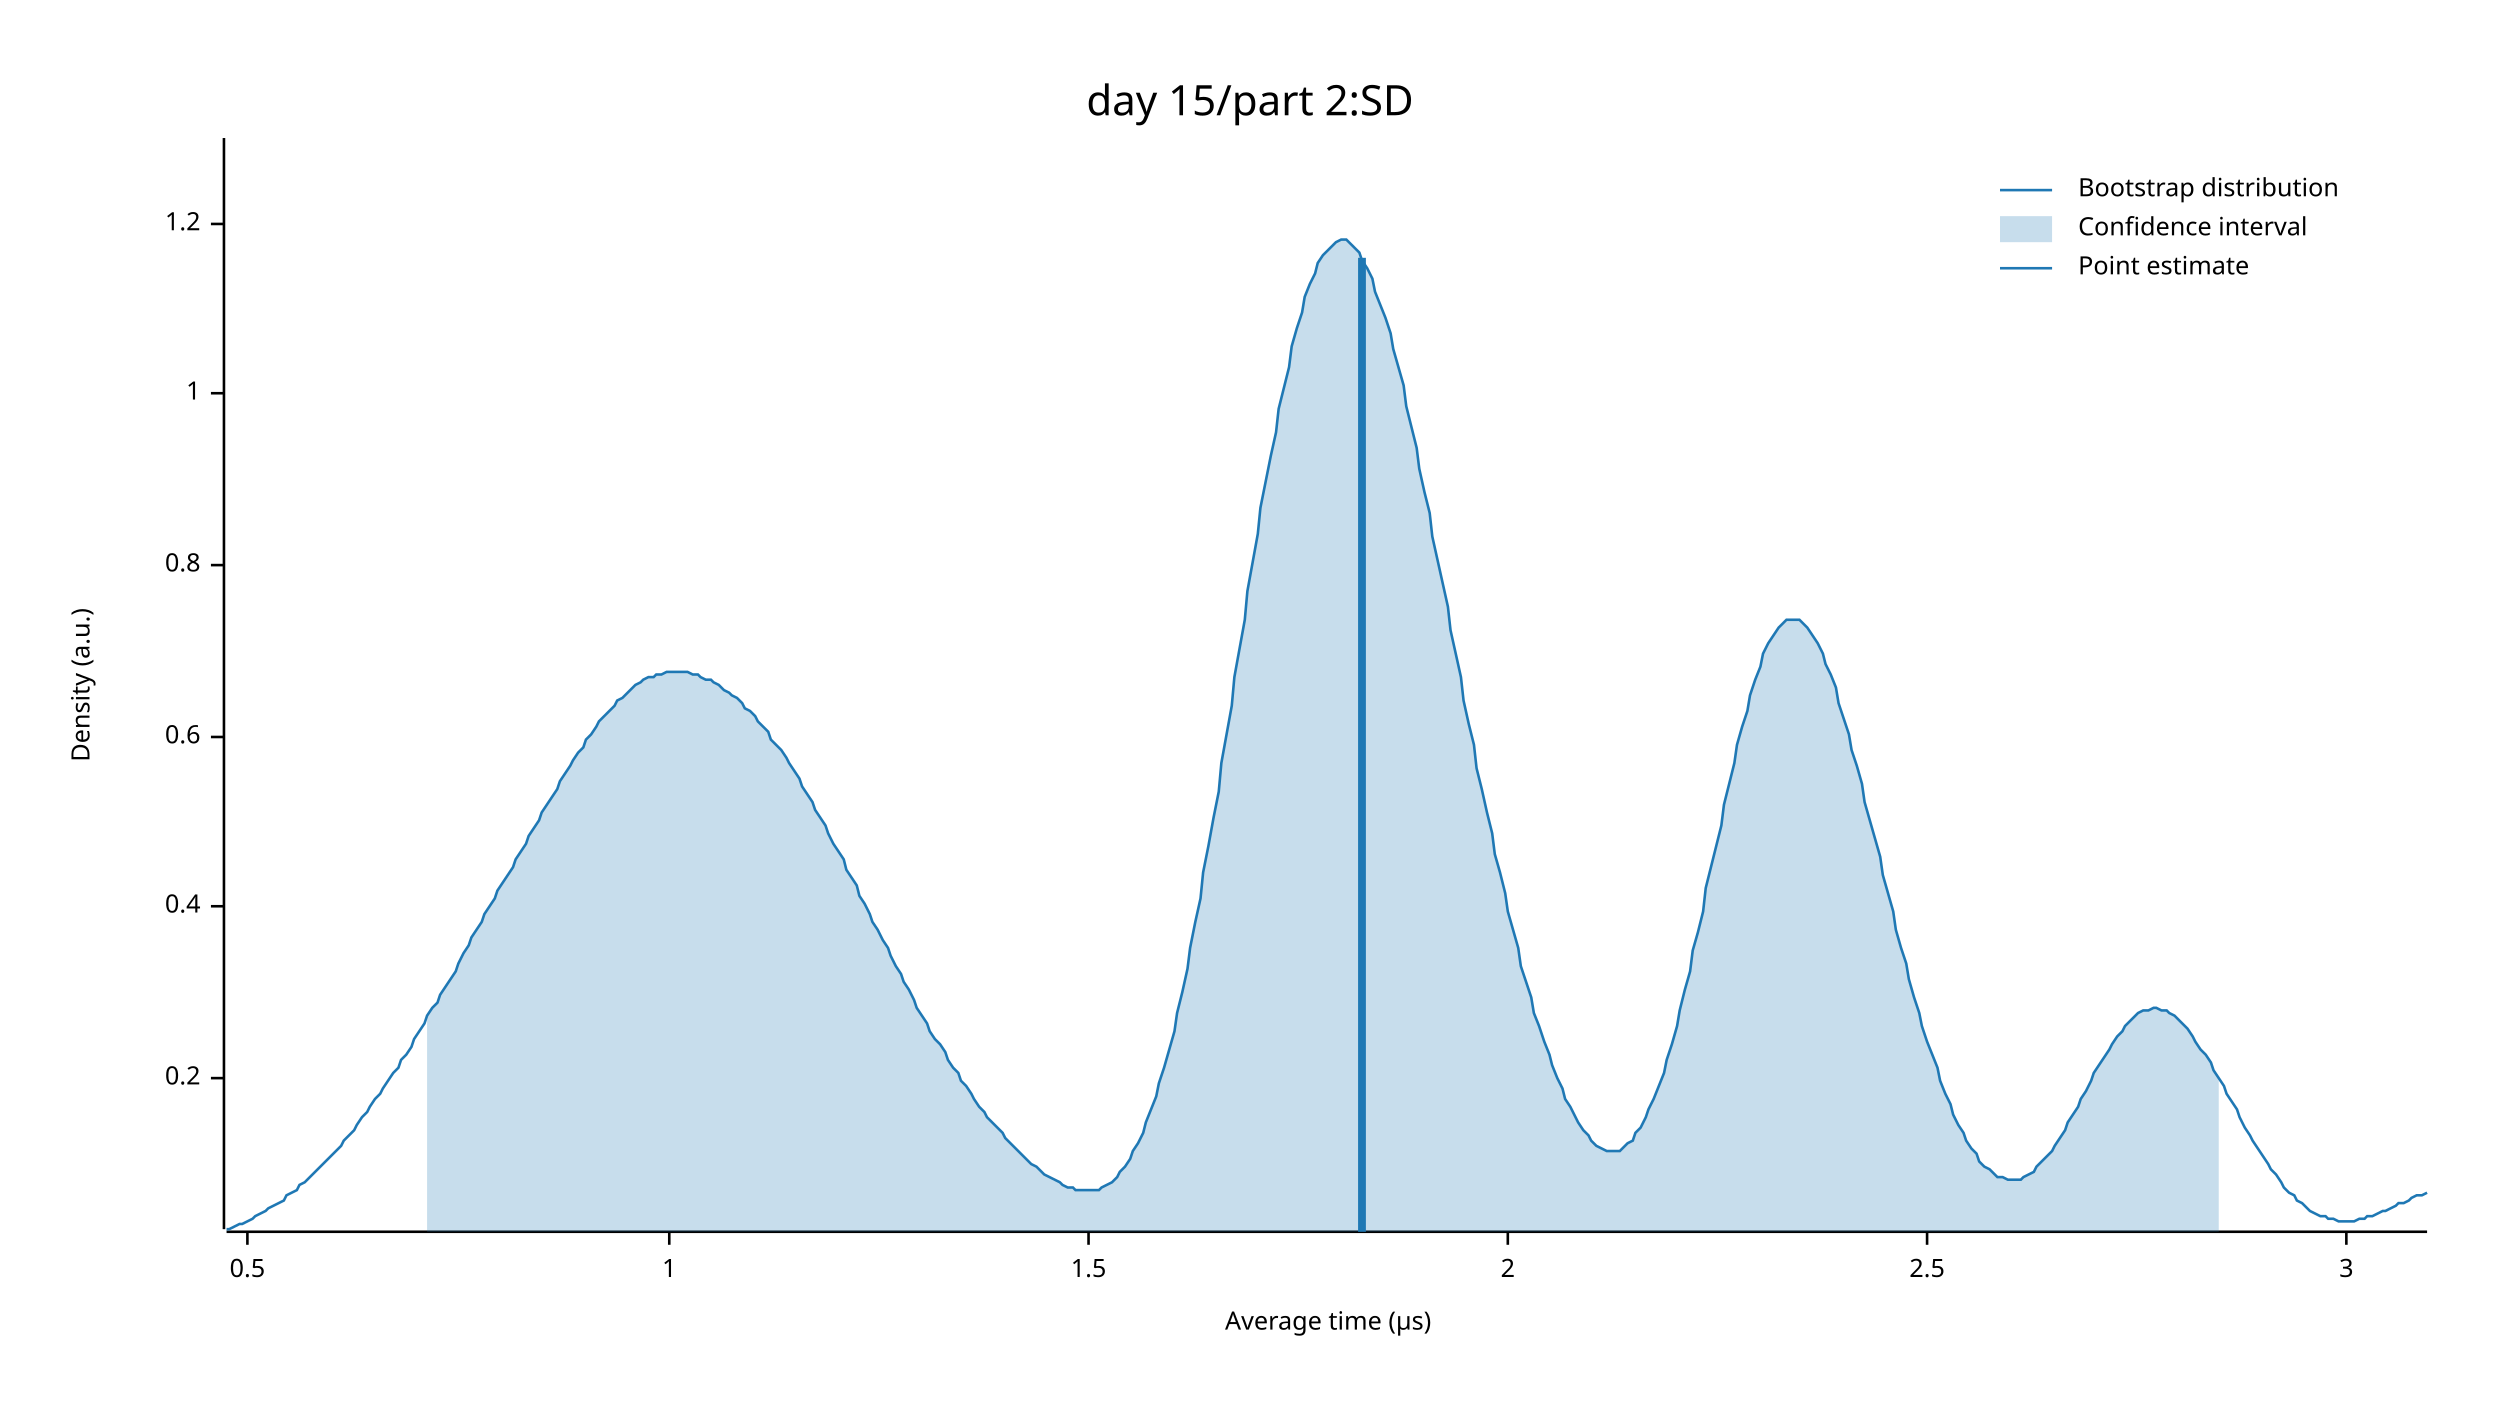
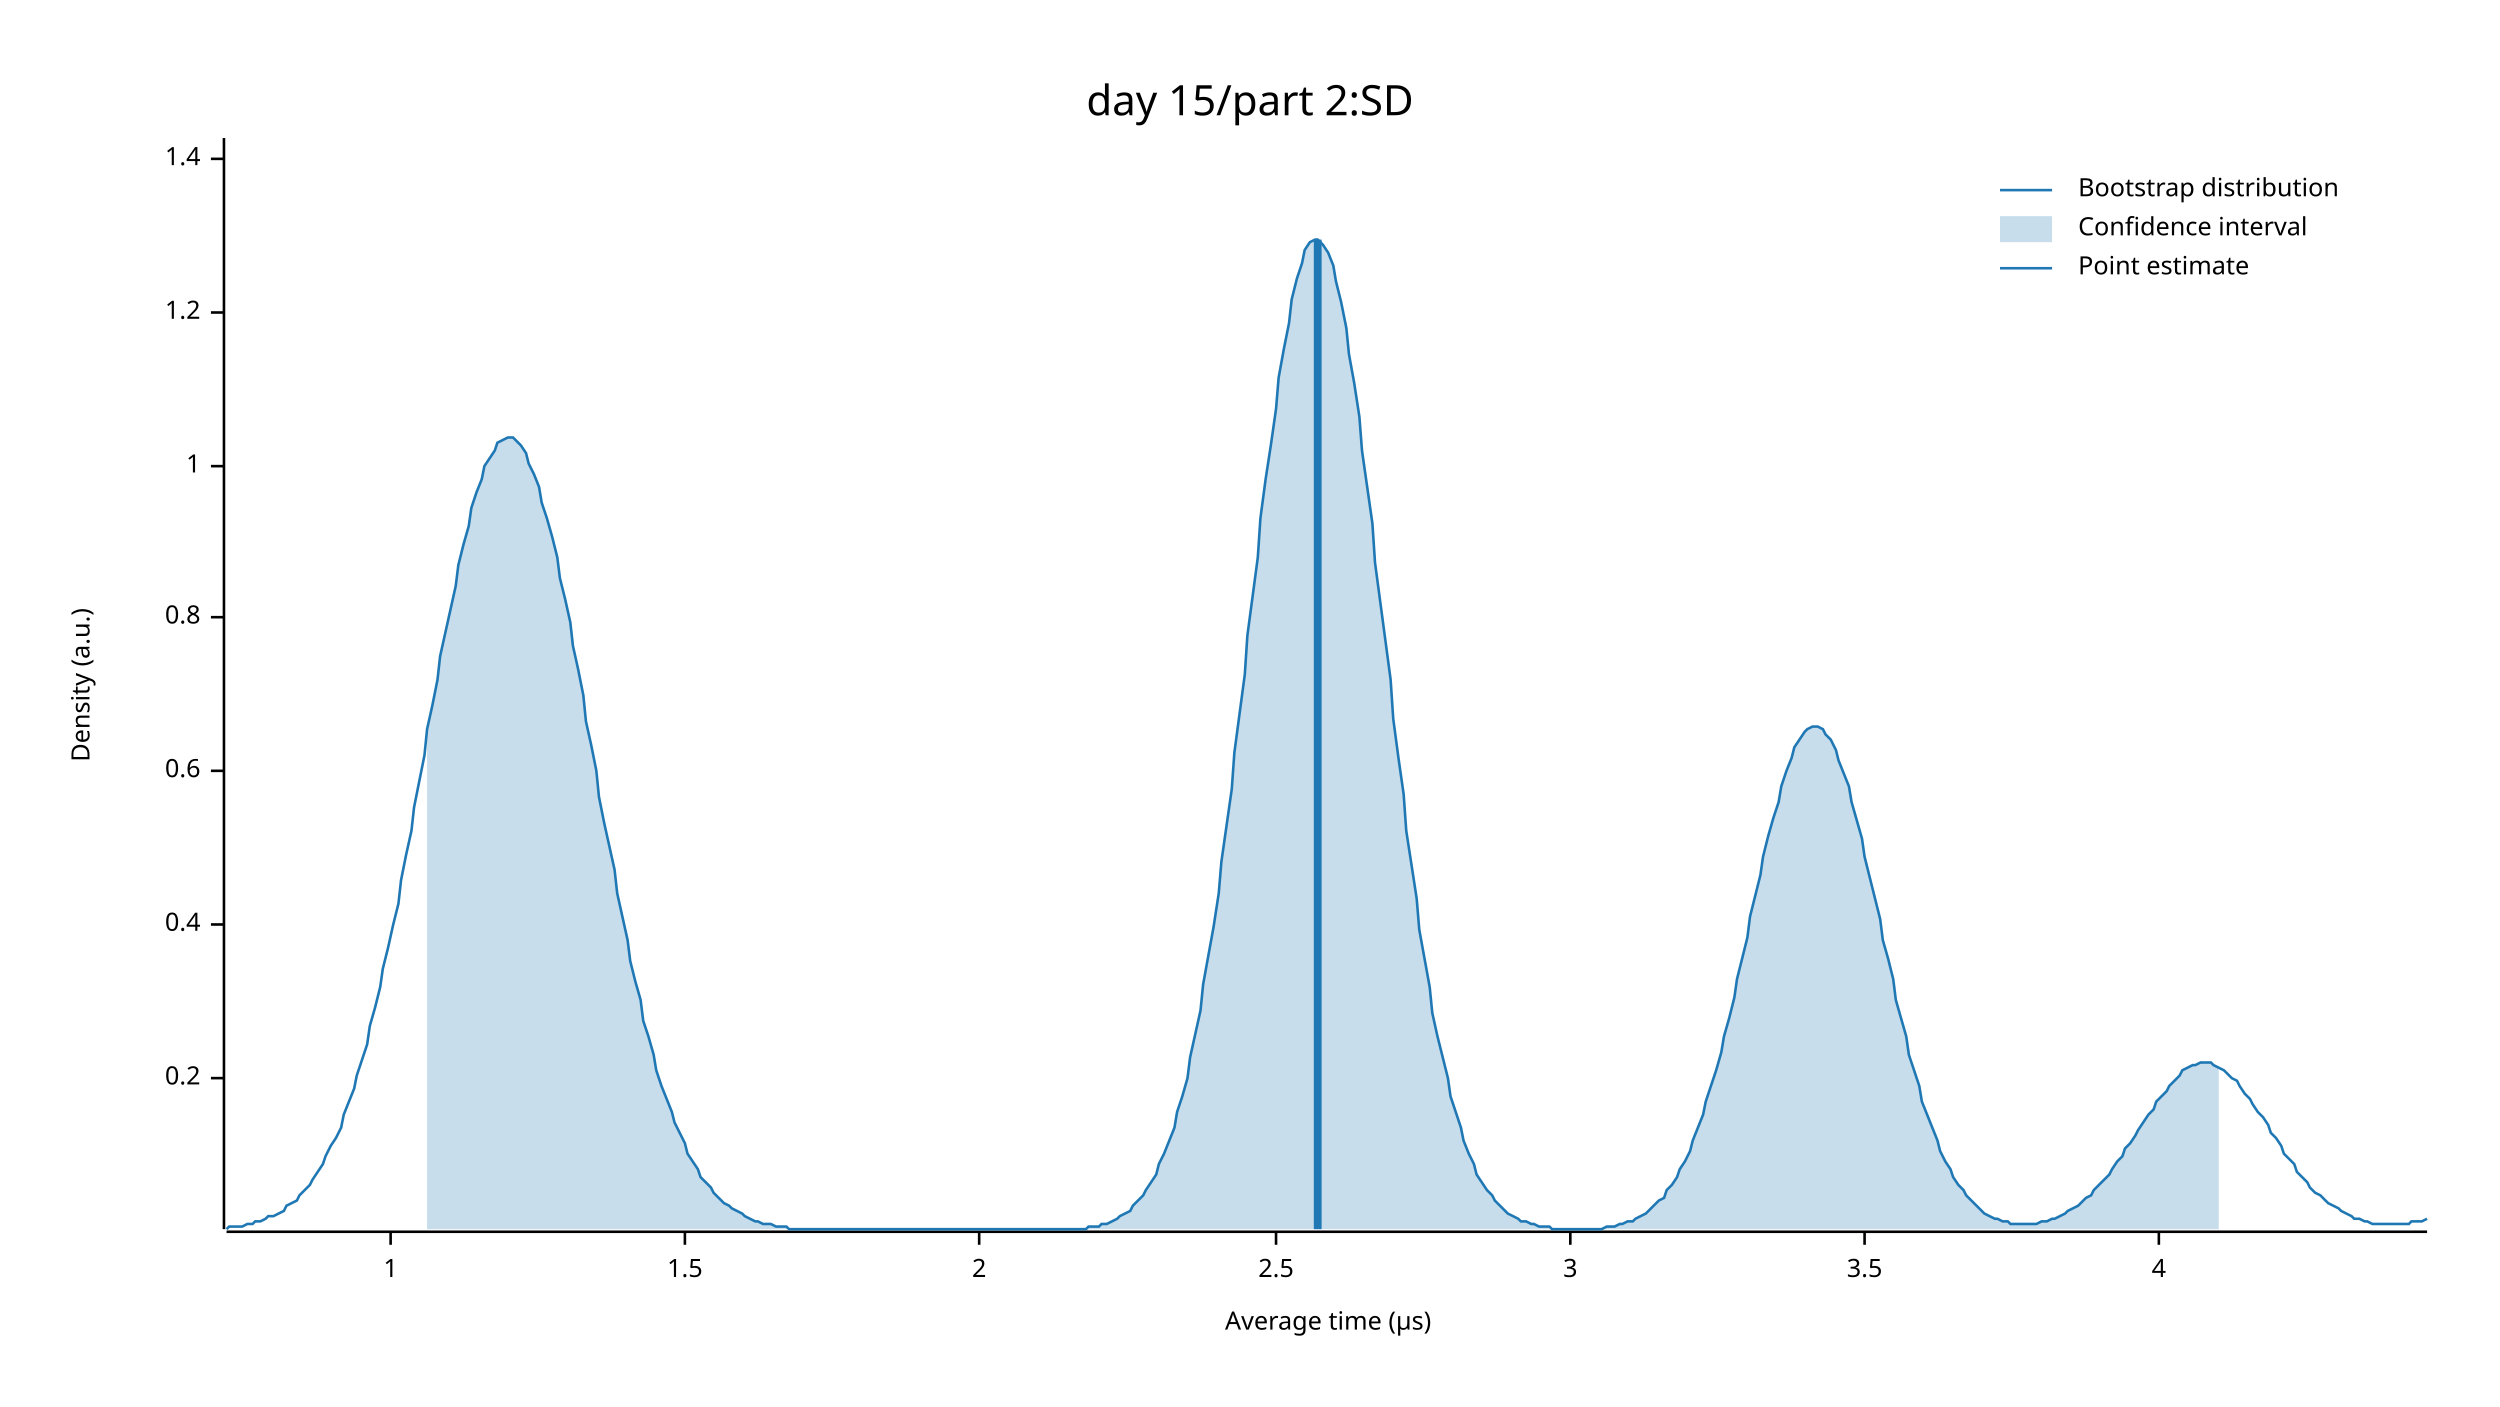
<svg xmlns="http://www.w3.org/2000/svg" width="960" height="540" viewBox="0 0 960 540">
  <text x="480" y="32" dy="0.76em" text-anchor="middle" font-family="sans-serif" font-size="16.129" opacity="1" fill="#000000">
day 15/part 2:SD
</text>
  <text x="27" y="263" dy="0.76em" text-anchor="middle" font-family="sans-serif" font-size="9.677" opacity="1" fill="#000000" transform="rotate(270, 27, 263)">
Density (a.u.)
</text>
  <text x="510" y="513" dy="-0.5ex" text-anchor="middle" font-family="sans-serif" font-size="9.677" opacity="1" fill="#000000">
Average time (µs)
</text>
  <polyline fill="none" opacity="1" stroke="#000000" stroke-width="1" points="86,53 86,472 " />
  <text x="77" y="414" dy="0.5ex" text-anchor="end" font-family="sans-serif" font-size="9.677" opacity="1" fill="#000000">
0.2
</text>
  <polyline fill="none" opacity="1" stroke="#000000" stroke-width="1" points="81,414 86,414 " />
-   <text x="77" y="348" dy="0.5ex" text-anchor="end" font-family="sans-serif" font-size="9.677" opacity="1" fill="#000000">
+   <text x="77" y="355" dy="0.5ex" text-anchor="end" font-family="sans-serif" font-size="9.677" opacity="1" fill="#000000">
0.4
</text>
-   <polyline fill="none" opacity="1" stroke="#000000" stroke-width="1" points="81,348 86,348 " />
-   <text x="77" y="283" dy="0.5ex" text-anchor="end" font-family="sans-serif" font-size="9.677" opacity="1" fill="#000000">
+   <polyline fill="none" opacity="1" stroke="#000000" stroke-width="1" points="81,355 86,355 " />
+   <text x="77" y="296" dy="0.5ex" text-anchor="end" font-family="sans-serif" font-size="9.677" opacity="1" fill="#000000">
0.6
</text>
-   <polyline fill="none" opacity="1" stroke="#000000" stroke-width="1" points="81,283 86,283 " />
-   <text x="77" y="217" dy="0.5ex" text-anchor="end" font-family="sans-serif" font-size="9.677" opacity="1" fill="#000000">
+   <polyline fill="none" opacity="1" stroke="#000000" stroke-width="1" points="81,296 86,296 " />
+   <text x="77" y="237" dy="0.5ex" text-anchor="end" font-family="sans-serif" font-size="9.677" opacity="1" fill="#000000">
0.8
</text>
-   <polyline fill="none" opacity="1" stroke="#000000" stroke-width="1" points="81,217 86,217 " />
-   <text x="77" y="151" dy="0.5ex" text-anchor="end" font-family="sans-serif" font-size="9.677" opacity="1" fill="#000000">
+   <polyline fill="none" opacity="1" stroke="#000000" stroke-width="1" points="81,237 86,237 " />
+   <text x="77" y="179" dy="0.5ex" text-anchor="end" font-family="sans-serif" font-size="9.677" opacity="1" fill="#000000">
1
</text>
-   <polyline fill="none" opacity="1" stroke="#000000" stroke-width="1" points="81,151 86,151 " />
-   <text x="77" y="86" dy="0.5ex" text-anchor="end" font-family="sans-serif" font-size="9.677" opacity="1" fill="#000000">
+   <polyline fill="none" opacity="1" stroke="#000000" stroke-width="1" points="81,179 86,179 " />
+   <text x="77" y="120" dy="0.5ex" text-anchor="end" font-family="sans-serif" font-size="9.677" opacity="1" fill="#000000">
1.2
</text>
-   <polyline fill="none" opacity="1" stroke="#000000" stroke-width="1" points="81,86 86,86 " />
+   <polyline fill="none" opacity="1" stroke="#000000" stroke-width="1" points="81,120 86,120 " />
+   <text x="77" y="61" dy="0.5ex" text-anchor="end" font-family="sans-serif" font-size="9.677" opacity="1" fill="#000000">
+ 1.4
+ </text>
+   <polyline fill="none" opacity="1" stroke="#000000" stroke-width="1" points="81,61 86,61 " />
  <polyline fill="none" opacity="1" stroke="#000000" stroke-width="1" points="87,473 932,473 " />
-   <text x="95" y="483" dy="0.76em" text-anchor="middle" font-family="sans-serif" font-size="9.677" opacity="1" fill="#000000">
- 0.5
- </text>
-   <polyline fill="none" opacity="1" stroke="#000000" stroke-width="1" points="95,473 95,478 " />
-   <text x="257" y="483" dy="0.76em" text-anchor="middle" font-family="sans-serif" font-size="9.677" opacity="1" fill="#000000">
+   <text x="150" y="483" dy="0.76em" text-anchor="middle" font-family="sans-serif" font-size="9.677" opacity="1" fill="#000000">
1
</text>
-   <polyline fill="none" opacity="1" stroke="#000000" stroke-width="1" points="257,473 257,478 " />
-   <text x="418" y="483" dy="0.76em" text-anchor="middle" font-family="sans-serif" font-size="9.677" opacity="1" fill="#000000">
+   <polyline fill="none" opacity="1" stroke="#000000" stroke-width="1" points="150,473 150,478 " />
+   <text x="263" y="483" dy="0.76em" text-anchor="middle" font-family="sans-serif" font-size="9.677" opacity="1" fill="#000000">
1.5
</text>
-   <polyline fill="none" opacity="1" stroke="#000000" stroke-width="1" points="418,473 418,478 " />
-   <text x="579" y="483" dy="0.76em" text-anchor="middle" font-family="sans-serif" font-size="9.677" opacity="1" fill="#000000">
+   <polyline fill="none" opacity="1" stroke="#000000" stroke-width="1" points="263,473 263,478 " />
+   <text x="376" y="483" dy="0.76em" text-anchor="middle" font-family="sans-serif" font-size="9.677" opacity="1" fill="#000000">
2
</text>
-   <polyline fill="none" opacity="1" stroke="#000000" stroke-width="1" points="579,473 579,478 " />
-   <text x="740" y="483" dy="0.76em" text-anchor="middle" font-family="sans-serif" font-size="9.677" opacity="1" fill="#000000">
+   <polyline fill="none" opacity="1" stroke="#000000" stroke-width="1" points="376,473 376,478 " />
+   <text x="490" y="483" dy="0.76em" text-anchor="middle" font-family="sans-serif" font-size="9.677" opacity="1" fill="#000000">
2.5
</text>
-   <polyline fill="none" opacity="1" stroke="#000000" stroke-width="1" points="740,473 740,478 " />
-   <text x="901" y="483" dy="0.76em" text-anchor="middle" font-family="sans-serif" font-size="9.677" opacity="1" fill="#000000">
+   <polyline fill="none" opacity="1" stroke="#000000" stroke-width="1" points="490,473 490,478 " />
+   <text x="603" y="483" dy="0.76em" text-anchor="middle" font-family="sans-serif" font-size="9.677" opacity="1" fill="#000000">
3
</text>
-   <polyline fill="none" opacity="1" stroke="#000000" stroke-width="1" points="901,473 901,478 " />
-   <polyline fill="none" opacity="1" stroke="#1F78B4" stroke-width="1" points="87,472 88,472 90,471 92,470 93,470 95,469 97,468 98,467 100,466 102,465 103,464 105,463 107,462 109,461 110,459 112,458 114,457 115,455 117,454 119,452 120,451 122,449 124,447 125,446 127,444 129,442 131,440 132,438 134,436 136,434 137,432 139,429 141,427 142,425 144,422 146,420 147,418 149,415 151,412 153,410 154,407 156,405 158,402 159,399 161,396 163,393 164,390 166,387 168,385 169,382 171,379 173,376 175,373 176,370 178,366 180,363 181,360 183,357 185,354 186,351 188,348 190,345 191,342 193,339 195,336 197,333 198,330 200,327 202,324 203,321 205,318 207,315 208,312 210,309 212,306 214,303 215,300 217,297 219,294 220,292 222,289 224,287 225,284 227,282 229,279 230,277 232,275 234,273 236,271 237,269 239,268 241,266 242,265 244,263 246,262 247,261 249,260 251,260 252,259 254,259 256,258 258,258 259,258 261,258 263,258 264,258 266,259 268,259 269,260 271,261 273,261 274,262 276,263 278,265 280,266 281,267 283,268 285,270 286,272 288,273 290,275 291,277 293,279 295,281 296,284 298,286 300,288 302,291 303,293 305,296 307,299 308,302 310,305 312,308 313,311 315,314 317,317 318,320 320,324 322,327 324,330 325,334 327,337 329,340 330,344 332,347 334,351 335,354 337,357 339,361 341,364 342,367 344,371 346,374 347,377 349,380 351,384 352,387 354,390 356,393 357,396 359,399 361,401 363,404 364,407 366,410 368,412 369,415 371,417 373,420 374,422 376,425 378,427 379,429 381,431 383,433 385,435 386,437 388,439 390,441 391,442 393,444 395,446 396,447 398,448 400,450 401,451 403,452 405,453 407,454 408,455 410,456 412,456 413,457 415,457 417,457 418,457 420,457 422,457 423,456 425,455 427,454 429,452 430,450 432,448 434,445 435,442 437,439 439,435 440,431 442,426 444,421 445,416 447,410 449,403 451,396 452,389 454,381 456,372 457,364 459,354 461,345 462,335 464,325 466,314 468,304 469,293 471,282 473,271 474,260 476,249 478,238 479,227 481,216 483,205 484,195 486,185 488,175 490,166 491,157 493,149 495,141 496,133 498,126 500,120 501,114 503,109 505,105 506,101 508,98 510,96 512,94 513,93 515,92 517,92 518,93 520,95 522,97 523,100 525,103 527,107 528,112 530,117 532,122 534,128 535,134 537,141 539,148 540,156 542,164 544,172 545,180 547,189 549,197 550,206 552,215 554,224 556,233 557,242 559,251 561,260 562,269 564,278 566,286 567,295 569,303 571,312 573,320 574,328 576,335 578,343 579,350 581,357 583,364 584,371 586,377 588,383 589,389 591,394 593,400 595,405 596,409 598,414 600,418 601,422 603,425 605,429 606,431 608,434 610,436 611,438 613,440 615,441 617,442 618,442 620,442 622,442 623,441 625,439 627,438 628,435 630,433 632,429 633,426 635,422 637,417 639,412 640,407 642,401 644,394 645,388 647,380 649,373 650,365 652,358 654,350 655,341 657,333 659,325 661,317 662,309 664,301 666,293 667,286 669,279 671,273 672,267 674,261 676,256 677,251 679,247 681,244 683,241 684,240 686,238 688,238 689,238 691,238 693,240 694,241 696,244 698,247 700,251 701,255 703,259 705,264 706,270 708,276 710,282 711,288 713,294 715,301 716,308 718,315 720,322 722,329 723,336 725,343 727,350 728,357 730,364 732,370 733,376 735,383 737,389 738,394 740,400 742,405 744,410 745,415 747,420 749,424 750,428 752,432 754,435 755,438 757,441 759,443 760,446 762,448 764,449 766,451 767,452 769,452 771,453 772,453 774,453 776,453 777,452 779,451 781,450 782,448 784,446 786,444 788,442 789,440 791,437 793,434 794,431 796,428 798,425 799,422 801,419 803,415 804,412 806,409 808,406 810,403 811,401 813,398 815,396 816,394 818,392 820,390 821,389 823,388 825,388 827,387 828,387 830,388 832,388 833,389 835,390 837,392 838,393 840,395 842,398 843,400 845,403 847,405 849,408 850,411 852,414 854,417 855,420 857,423 859,426 860,429 862,433 864,436 865,438 867,441 869,444 871,447 872,449 874,451 876,454 877,456 879,458 881,459 882,461 884,462 886,464 887,465 889,466 891,467 893,467 894,468 896,468 898,469 899,469 901,469 903,469 904,469 906,468 908,468 909,467 911,467 913,466 915,465 916,465 918,464 920,463 921,462 923,462 925,461 926,460 928,459 930,459 932,458 " />
-   <polygon opacity="0.25" fill="#1F78B4" points="164,390 166,387 168,385 169,382 171,379 173,376 175,373 176,370 178,366 180,363 181,360 183,357 185,354 186,351 188,348 190,345 191,342 193,339 195,336 197,333 198,330 200,327 202,324 203,321 205,318 207,315 208,312 210,309 212,306 214,303 215,300 217,297 219,294 220,292 222,289 224,287 225,284 227,282 229,279 230,277 232,275 234,273 236,271 237,269 239,268 241,266 242,265 244,263 246,262 247,261 249,260 251,260 252,259 254,259 256,258 258,258 259,258 261,258 263,258 264,258 266,259 268,259 269,260 271,261 273,261 274,262 276,263 278,265 280,266 281,267 283,268 285,270 286,272 288,273 290,275 291,277 293,279 295,281 296,284 298,286 300,288 302,291 303,293 305,296 307,299 308,302 310,305 312,308 313,311 315,314 317,317 318,320 320,324 322,327 324,330 325,334 327,337 329,340 330,344 332,347 334,351 335,354 337,357 339,361 341,364 342,367 344,371 346,374 347,377 349,380 351,384 352,387 354,390 356,393 357,396 359,399 361,401 363,404 364,407 366,410 368,412 369,415 371,417 373,420 374,422 376,425 378,427 379,429 381,431 383,433 385,435 386,437 388,439 390,441 391,442 393,444 395,446 396,447 398,448 400,450 401,451 403,452 405,453 407,454 408,455 410,456 412,456 413,457 415,457 417,457 418,457 420,457 422,457 423,456 425,455 427,454 429,452 430,450 432,448 434,445 435,442 437,439 439,435 440,431 442,426 444,421 445,416 447,410 449,403 451,396 452,389 454,381 456,372 457,364 459,354 461,345 462,335 464,325 466,314 468,304 469,293 471,282 473,271 474,260 476,249 478,238 479,227 481,216 483,205 484,195 486,185 488,175 490,166 491,157 493,149 495,141 496,133 498,126 500,120 501,114 503,109 505,105 506,101 508,98 510,96 512,94 513,93 515,92 517,92 518,93 520,95 522,97 523,100 525,103 527,107 528,112 530,117 532,122 534,128 535,134 537,141 539,148 540,156 542,164 544,172 545,180 547,189 549,197 550,206 552,215 554,224 556,233 557,242 559,251 561,260 562,269 564,278 566,286 567,295 569,303 571,312 573,320 574,328 576,335 578,343 579,350 581,357 583,364 584,371 586,377 588,383 589,389 591,394 593,400 595,405 596,409 598,414 600,418 601,422 603,425 605,429 606,431 608,434 610,436 611,438 613,440 615,441 617,442 618,442 620,442 622,442 623,441 625,439 627,438 628,435 630,433 632,429 633,426 635,422 637,417 639,412 640,407 642,401 644,394 645,388 647,380 649,373 650,365 652,358 654,350 655,341 657,333 659,325 661,317 662,309 664,301 666,293 667,286 669,279 671,273 672,267 674,261 676,256 677,251 679,247 681,244 683,241 684,240 686,238 688,238 689,238 691,238 693,240 694,241 696,244 698,247 700,251 701,255 703,259 705,264 706,270 708,276 710,282 711,288 713,294 715,301 716,308 718,315 720,322 722,329 723,336 725,343 727,350 728,357 730,364 732,370 733,376 735,383 737,389 738,394 740,400 742,405 744,410 745,415 747,420 749,424 750,428 752,432 754,435 755,438 757,441 759,443 760,446 762,448 764,449 766,451 767,452 769,452 771,453 772,453 774,453 776,453 777,452 779,451 781,450 782,448 784,446 786,444 788,442 789,440 791,437 793,434 794,431 796,428 798,425 799,422 801,419 803,415 804,412 806,409 808,406 810,403 811,401 813,398 815,396 816,394 818,392 820,390 821,389 823,388 825,388 827,387 828,387 830,388 832,388 833,389 835,390 837,392 838,393 840,395 842,398 843,400 845,403 847,405 849,408 850,411 852,414 852,473 164,473 " />
-   <polyline fill="none" opacity="1" stroke="#1F78B4" stroke-width="3" points="523,473 523,99 " />
+   <polyline fill="none" opacity="1" stroke="#000000" stroke-width="1" points="603,473 603,478 " />
+   <text x="716" y="483" dy="0.76em" text-anchor="middle" font-family="sans-serif" font-size="9.677" opacity="1" fill="#000000">
+ 3.5
+ </text>
+   <polyline fill="none" opacity="1" stroke="#000000" stroke-width="1" points="716,473 716,478 " />
+   <text x="829" y="483" dy="0.76em" text-anchor="middle" font-family="sans-serif" font-size="9.677" opacity="1" fill="#000000">
+ 4
+ </text>
+   <polyline fill="none" opacity="1" stroke="#000000" stroke-width="1" points="829,473 829,478 " />
+   <polyline fill="none" opacity="1" stroke="#1F78B4" stroke-width="1" points="87,472 88,471 90,471 92,471 93,471 95,470 97,470 98,469 100,469 102,468 103,467 105,467 107,466 109,465 110,463 112,462 114,461 115,459 117,457 119,455 120,453 122,450 124,447 125,444 127,440 129,437 131,433 132,428 134,423 136,418 137,413 139,407 141,401 142,394 144,387 146,379 147,372 149,364 151,355 153,347 154,338 156,328 158,319 159,310 161,300 163,290 164,280 166,271 168,261 169,252 171,243 173,234 175,225 176,217 178,209 180,202 181,195 183,189 185,184 186,179 188,176 190,173 191,170 193,169 195,168 197,168 198,169 200,171 202,174 203,178 205,182 207,187 208,193 210,199 212,206 214,214 215,222 217,230 219,239 220,248 222,257 224,267 225,277 227,286 229,296 230,306 232,316 234,325 236,334 237,343 239,352 241,361 242,369 244,377 246,384 247,392 249,398 251,405 252,411 254,417 256,422 258,427 259,431 261,435 263,439 264,443 266,446 268,449 269,452 271,454 273,456 274,458 276,460 278,462 280,463 281,464 283,465 285,466 286,467 288,468 290,469 291,469 293,470 295,470 296,470 298,471 300,471 302,471 303,472 305,472 307,472 308,472 310,472 312,472 313,472 315,472 317,472 318,472 320,472 322,472 324,472 325,472 327,472 329,472 330,472 332,472 334,472 335,472 337,472 339,472 341,472 342,472 344,472 346,472 347,472 349,472 351,472 352,472 354,472 356,472 357,472 359,472 361,472 363,472 364,472 366,472 368,472 369,472 371,472 373,472 374,472 376,472 378,472 379,472 381,472 383,472 385,472 386,472 388,472 390,472 391,472 393,472 395,472 396,472 398,472 400,472 401,472 403,472 405,472 407,472 408,472 410,472 412,472 413,472 415,472 417,472 418,471 420,471 422,471 423,470 425,470 427,469 429,468 430,467 432,466 434,465 435,463 437,461 439,459 440,457 442,454 444,451 445,447 447,443 449,438 451,433 452,427 454,421 456,414 457,406 459,397 461,388 462,378 464,367 466,356 468,343 469,331 471,317 473,303 474,289 476,274 478,259 479,244 481,229 483,214 484,199 486,184 488,171 490,157 491,145 493,134 495,124 496,115 498,107 500,101 501,96 503,93 505,92 506,92 508,94 510,97 512,102 513,108 515,116 517,126 518,136 520,147 522,160 523,173 525,187 527,201 528,216 530,231 532,246 534,261 535,276 537,291 539,305 540,319 542,332 544,345 545,357 547,368 549,379 550,389 552,398 554,406 556,414 557,421 559,427 561,433 562,438 564,443 566,447 567,451 569,454 571,457 573,459 574,461 576,463 578,465 579,466 581,467 583,468 584,469 586,469 588,470 589,470 591,471 593,471 595,471 596,472 598,472 600,472 601,472 603,472 605,472 606,472 608,472 610,472 611,472 613,472 615,472 617,471 618,471 620,471 622,470 623,470 625,469 627,469 628,468 630,467 632,466 633,465 635,463 637,461 639,460 640,457 642,455 644,452 645,449 647,446 649,442 650,438 652,433 654,428 655,423 657,417 659,411 661,404 662,398 664,391 666,383 667,376 669,368 671,360 672,352 674,344 676,336 677,329 679,321 681,314 683,308 684,302 686,296 688,291 689,287 691,284 693,281 694,280 696,279 698,279 700,280 701,282 703,284 705,288 706,292 708,297 710,302 711,308 713,315 715,322 716,329 718,337 720,345 722,353 723,361 725,368 727,376 728,384 730,391 732,398 733,405 735,411 737,417 738,423 740,428 742,433 744,438 745,442 747,446 749,449 750,452 752,455 754,457 755,459 757,461 759,463 760,464 762,466 764,467 766,468 767,468 769,469 771,469 772,470 774,470 776,470 777,470 779,470 781,470 782,470 784,469 786,469 788,468 789,468 791,467 793,466 794,465 796,464 798,463 799,462 801,460 803,459 804,457 806,455 808,453 810,451 811,449 813,446 815,444 816,441 818,439 820,436 821,434 823,431 825,428 827,426 828,423 830,421 832,419 833,417 835,415 837,413 838,411 840,410 842,409 843,409 845,408 847,408 849,408 850,409 852,410 854,411 855,412 857,414 859,415 860,417 862,420 864,422 865,424 867,427 869,429 871,432 872,435 874,437 876,440 877,443 879,445 881,447 882,450 884,452 886,454 887,456 889,458 891,459 893,461 894,462 896,463 898,464 899,465 901,466 903,467 904,468 906,468 908,469 909,469 911,470 913,470 915,470 916,470 918,470 920,470 921,470 923,470 925,470 926,469 928,469 930,469 932,468 " />
+   <polygon opacity="0.25" fill="#1F78B4" points="164,280 166,271 168,261 169,252 171,243 173,234 175,225 176,217 178,209 180,202 181,195 183,189 185,184 186,179 188,176 190,173 191,170 193,169 195,168 197,168 198,169 200,171 202,174 203,178 205,182 207,187 208,193 210,199 212,206 214,214 215,222 217,230 219,239 220,248 222,257 224,267 225,277 227,286 229,296 230,306 232,316 234,325 236,334 237,343 239,352 241,361 242,369 244,377 246,384 247,392 249,398 251,405 252,411 254,417 256,422 258,427 259,431 261,435 263,439 264,443 266,446 268,449 269,452 271,454 273,456 274,458 276,460 278,462 280,463 281,464 283,465 285,466 286,467 288,468 290,469 291,469 293,470 295,470 296,470 298,471 300,471 302,471 303,472 305,472 307,472 308,472 310,472 312,472 313,472 315,472 317,472 318,472 320,472 322,472 324,472 325,472 327,472 329,472 330,472 332,472 334,472 335,472 337,472 339,472 341,472 342,472 344,472 346,472 347,472 349,472 351,472 352,472 354,472 356,472 357,472 359,472 361,472 363,472 364,472 366,472 368,472 369,472 371,472 373,472 374,472 376,472 378,472 379,472 381,472 383,472 385,472 386,472 388,472 390,472 391,472 393,472 395,472 396,472 398,472 400,472 401,472 403,472 405,472 407,472 408,472 410,472 412,472 413,472 415,472 417,472 418,471 420,471 422,471 423,470 425,470 427,469 429,468 430,467 432,466 434,465 435,463 437,461 439,459 440,457 442,454 444,451 445,447 447,443 449,438 451,433 452,427 454,421 456,414 457,406 459,397 461,388 462,378 464,367 466,356 468,343 469,331 471,317 473,303 474,289 476,274 478,259 479,244 481,229 483,214 484,199 486,184 488,171 490,157 491,145 493,134 495,124 496,115 498,107 500,101 501,96 503,93 505,92 506,92 508,94 510,97 512,102 513,108 515,116 517,126 518,136 520,147 522,160 523,173 525,187 527,201 528,216 530,231 532,246 534,261 535,276 537,291 539,305 540,319 542,332 544,345 545,357 547,368 549,379 550,389 552,398 554,406 556,414 557,421 559,427 561,433 562,438 564,443 566,447 567,451 569,454 571,457 573,459 574,461 576,463 578,465 579,466 581,467 583,468 584,469 586,469 588,470 589,470 591,471 593,471 595,471 596,472 598,472 600,472 601,472 603,472 605,472 606,472 608,472 610,472 611,472 613,472 615,472 617,471 618,471 620,471 622,470 623,470 625,469 627,469 628,468 630,467 632,466 633,465 635,463 637,461 639,460 640,457 642,455 644,452 645,449 647,446 649,442 650,438 652,433 654,428 655,423 657,417 659,411 661,404 662,398 664,391 666,383 667,376 669,368 671,360 672,352 674,344 676,336 677,329 679,321 681,314 683,308 684,302 686,296 688,291 689,287 691,284 693,281 694,280 696,279 698,279 700,280 701,282 703,284 705,288 706,292 708,297 710,302 711,308 713,315 715,322 716,329 718,337 720,345 722,353 723,361 725,368 727,376 728,384 730,391 732,398 733,405 735,411 737,417 738,423 740,428 742,433 744,438 745,442 747,446 749,449 750,452 752,455 754,457 755,459 757,461 759,463 760,464 762,466 764,467 766,468 767,468 769,469 771,469 772,470 774,470 776,470 777,470 779,470 781,470 782,470 784,469 786,469 788,468 789,468 791,467 793,466 794,465 796,464 798,463 799,462 801,460 803,459 804,457 806,455 808,453 810,451 811,449 813,446 815,444 816,441 818,439 820,436 821,434 823,431 825,428 827,426 828,423 830,421 832,419 833,417 835,415 837,413 838,411 840,410 842,409 843,409 845,408 847,408 849,408 850,409 852,410 852,472 164,472 " />
+   <polyline fill="none" opacity="1" stroke="#1F78B4" stroke-width="3" points="506,472 506,92 " />
  <text x="798" y="68" dy="0.76em" text-anchor="start" font-family="sans-serif" font-size="9.677" opacity="1" fill="#000000">
Bootstrap distribution
</text>
  <text x="798" y="83" dy="0.76em" text-anchor="start" font-family="sans-serif" font-size="9.677" opacity="1" fill="#000000">
Confidence interval
</text>
  <text x="798" y="98" dy="0.76em" text-anchor="start" font-family="sans-serif" font-size="9.677" opacity="1" fill="#000000">
Point estimate
</text>
  <polyline fill="none" opacity="1" stroke="#1F78B4" stroke-width="1" points="768,73 788,73 " />
  <rect x="768" y="83" width="20" height="10" opacity="0.25" fill="#1F78B4" stroke="none" />
  <polyline fill="none" opacity="1" stroke="#1F78B4" stroke-width="1" points="768,103 788,103 " />
</svg>
